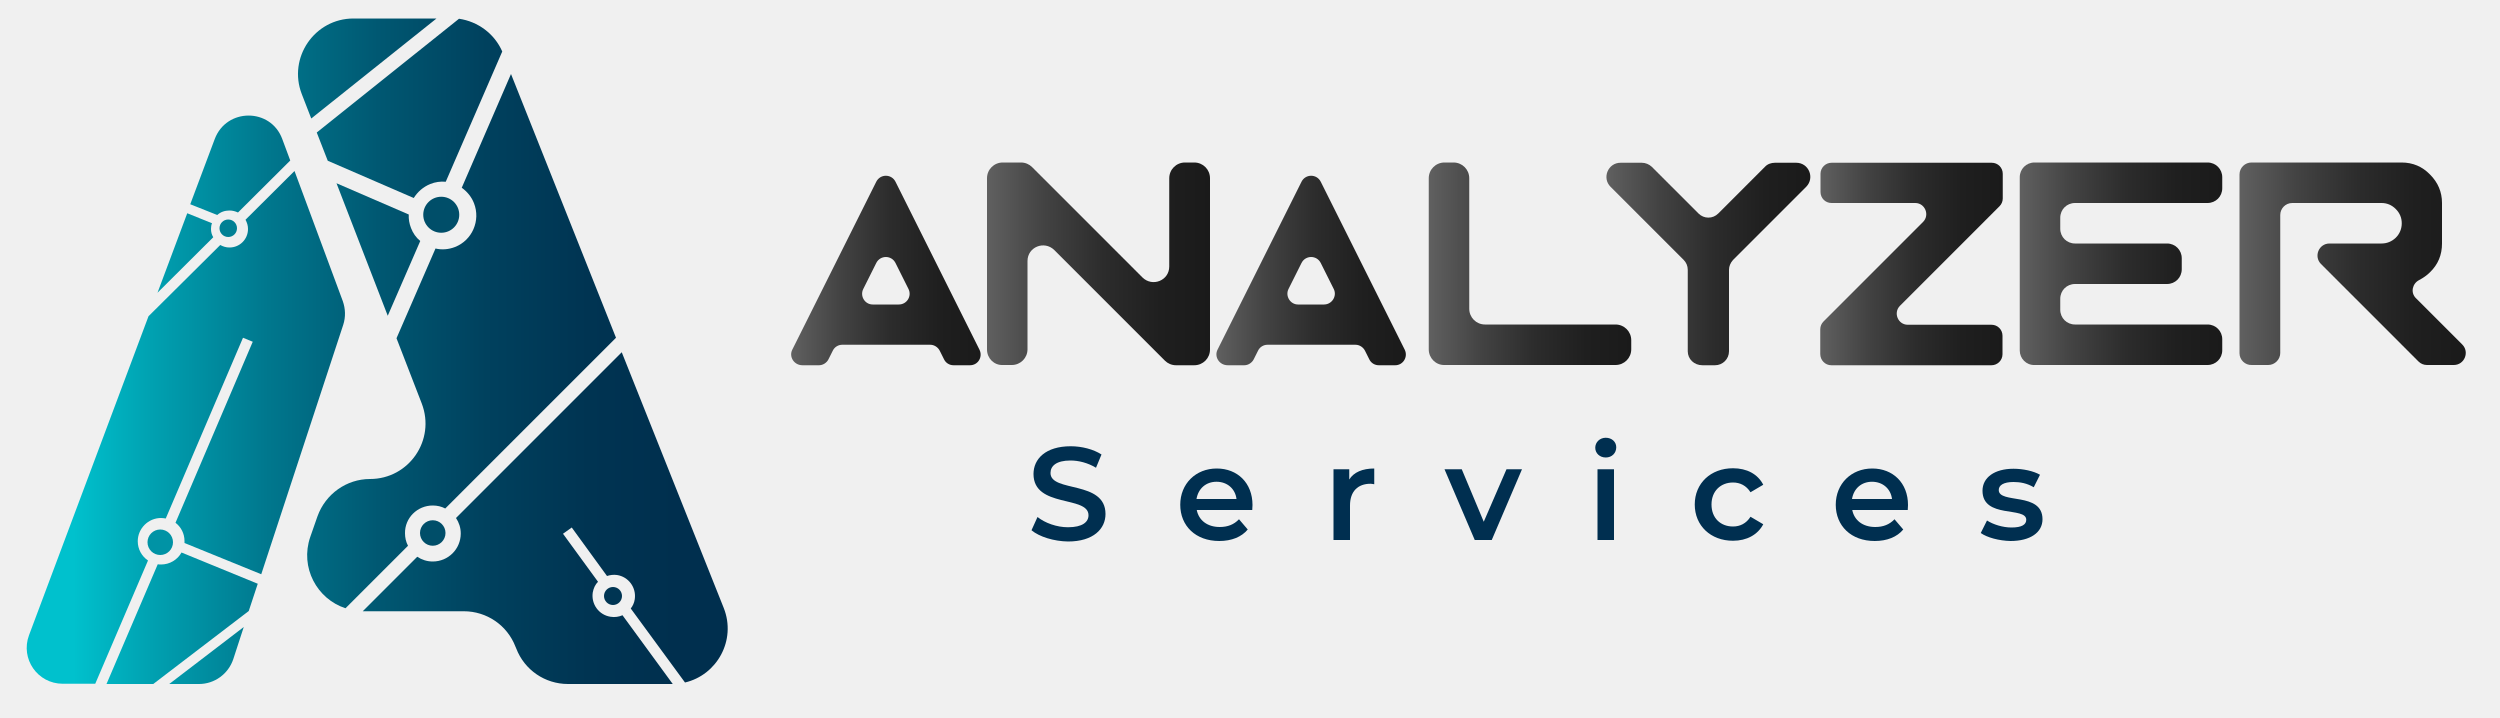
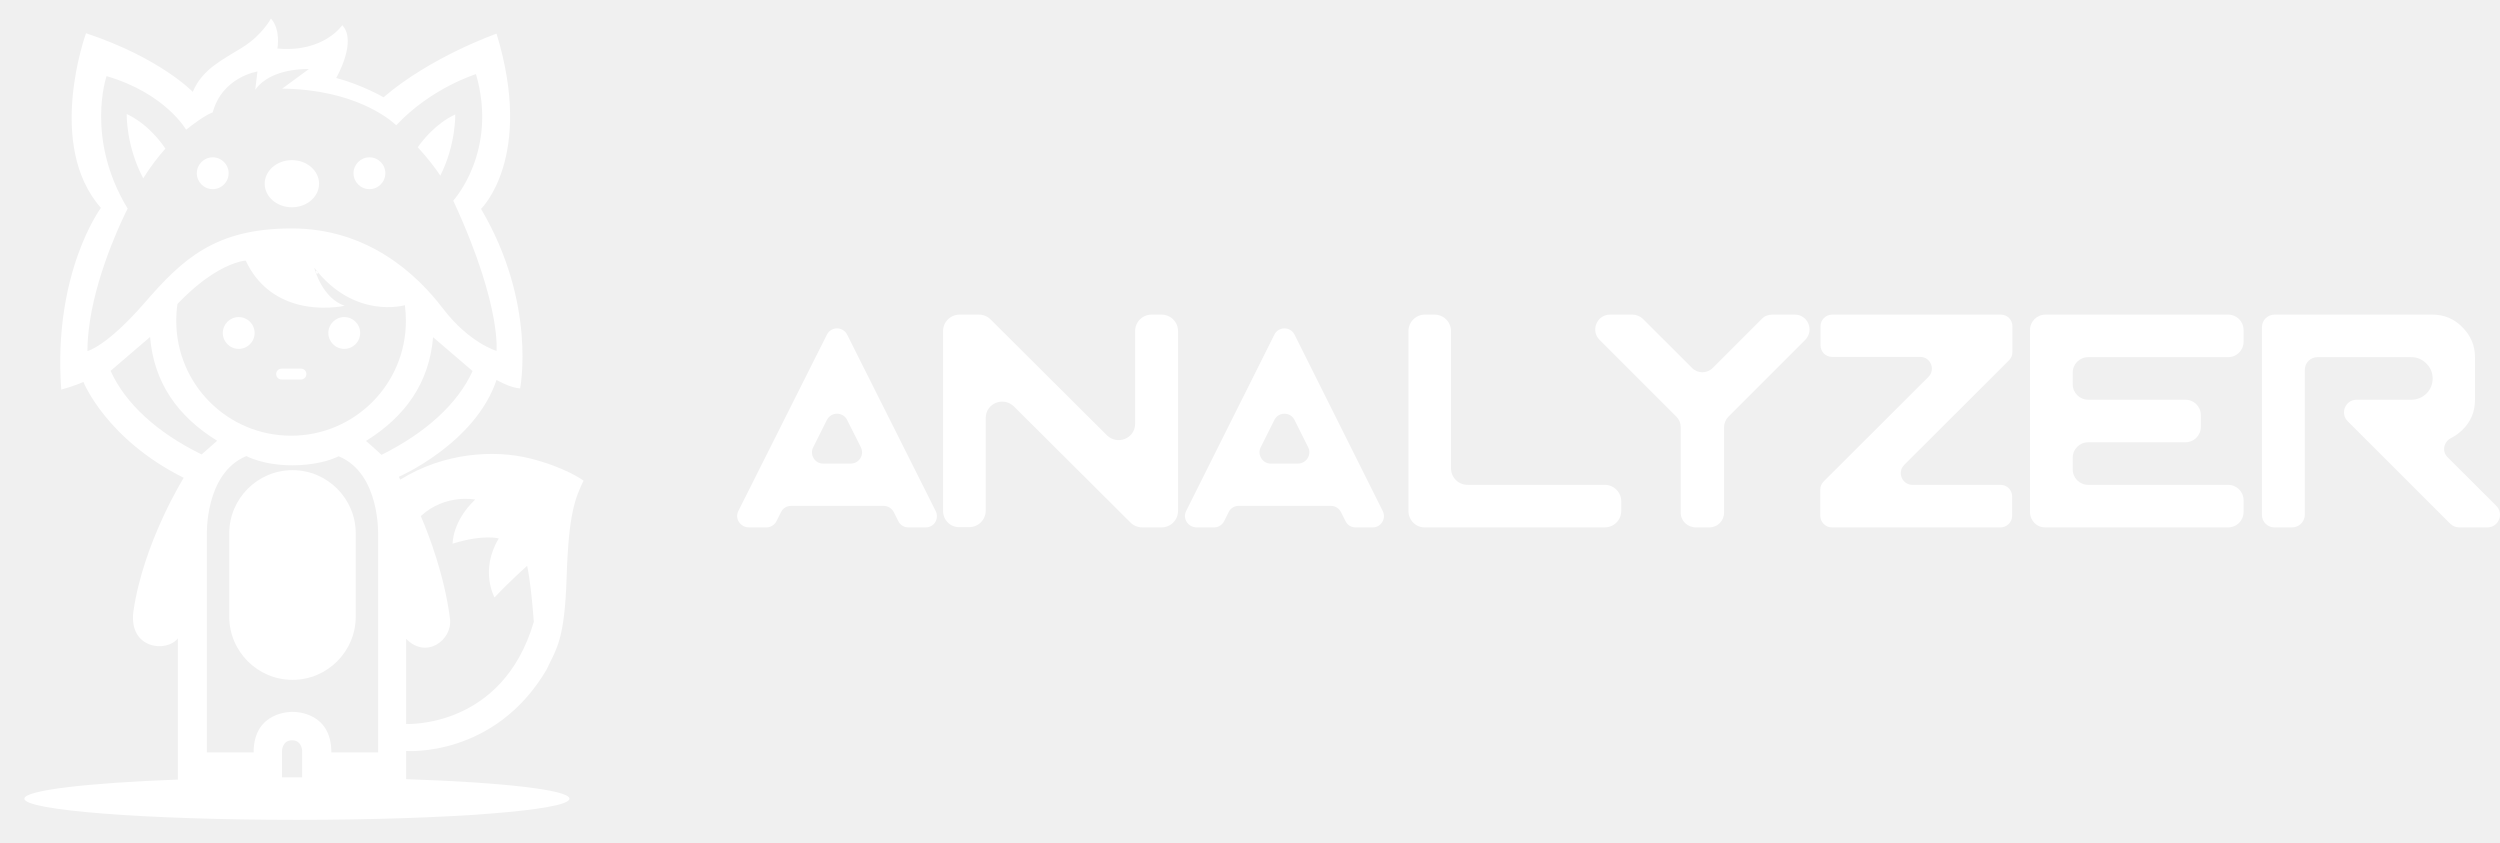
- <svg xmlns="http://www.w3.org/2000/svg" version="1.1" id="Capa_1" x="0px" y="0px" viewBox="0 0 1000 287" style="enable-background:new 0 0 1000 287;" xml:space="preserve">
-   <style type="text/css">
- 	.st0{fill:url(#SVGID_1_);}
- 	.st1{fill:url(#SVGID_00000041992108071401847000000004228668308579293067_);}
- 	.st2{fill:url(#SVGID_00000041992032760127628390000012324639141977691576_);}
- 	.st3{fill:url(#SVGID_00000087412674352554897930000010508910068216401544_);}
- 	.st4{fill:url(#SVGID_00000126291654135723770520000001640723427630645425_);}
- 	.st5{fill:url(#SVGID_00000112606523968385699690000011204976357181181097_);}
- 	.st6{fill:url(#SVGID_00000051369057492967168000000000509865878208402861_);}
- 	.st7{fill:url(#SVGID_00000181803850321554194480000001599733309933533886_);}
- 	.st8{fill:url(#SVGID_00000059989838033420376100000017551419606956787082_);}
- 	.st9{fill:url(#SVGID_00000062190046453953327350000012790529215406861218_);}
- 	.st10{fill:#0093A5;}
- 	.st11{fill:#004E69;}
- 	.st12{fill:#008094;}
- 	.st13{fill:#003553;}
- 	.st14{fill:url(#SVGID_00000168111427494326550690000001992519615369698984_);}
- 	.st15{fill:url(#SVGID_00000173852721691129092600000010226664876927839904_);}
- 	.st16{fill:url(#SVGID_00000136399798222498135940000013438262468908671379_);}
- 	.st17{fill:url(#SVGID_00000132796040435256341850000005802571716595344261_);}
- 	.st18{fill:url(#SVGID_00000133493447419347240840000008272187195449627580_);}
- 	.st19{fill:url(#SVGID_00000076571146366365401100000006818579701935256756_);}
- 	.st20{fill:url(#SVGID_00000183937229004687501900000004440986394750750095_);}
- 	.st21{fill:url(#SVGID_00000025426932256460615940000004835176743010932925_);}
- 	.st22{enable-background:new    ;}
- 	.st23{fill:#002F50;}
- </style>
-   <g>
-     <g>
-       <g>
-         <linearGradient id="SVGID_1_" gradientUnits="userSpaceOnUse" x1="29.024" y1="260.57" x2="270.9" y2="260.57" gradientTransform="matrix(1 0 0 -1 0 288)">
-           <stop offset="1.276741e-03" style="stop-color:#00C1CD" />
-           <stop offset="0.13" style="stop-color:#00A1B1" />
-           <stop offset="0.319" style="stop-color:#00788E" />
-           <stop offset="0.505" style="stop-color:#005872" />
-           <stop offset="0.684" style="stop-color:#00415E" />
-           <stop offset="0.852" style="stop-color:#003452" />
-           <stop offset="1" style="stop-color:#002F4E" />
-         </linearGradient>
-         <path class="st0" d="M124.5,47.4l50.1-40h-33.2c-15.6,0-26.3,15.7-20.7,30.2L124.5,47.4z" />
-         <linearGradient id="SVGID_00000080887867923508849070000016382886287898590595_" gradientUnits="userSpaceOnUse" x1="29.024" y1="244.56" x2="270.9" y2="244.56" gradientTransform="matrix(1 0 0 -1 0 288)">
-           <stop offset="1.276741e-03" style="stop-color:#00C1CD" />
-           <stop offset="0.13" style="stop-color:#00A1B1" />
-           <stop offset="0.319" style="stop-color:#00788E" />
-           <stop offset="0.505" style="stop-color:#005872" />
-           <stop offset="0.684" style="stop-color:#00415E" />
-           <stop offset="0.852" style="stop-color:#003452" />
-           <stop offset="1" style="stop-color:#002F4E" />
-         </linearGradient>
-         <path style="fill:url(#SVGID_00000080887867923508849070000016382886287898590595_);" d="M126.7,53l4.4,11.3l34.4,14.9     c1.5-2.4,3.7-4.4,6.6-5.6c2-0.8,4.1-1.1,6.2-0.9l22.6-52.1c-3.1-7.1-9.7-12-17.3-13.1L126.7,53z" />
-         <linearGradient id="SVGID_00000116954697126472143390000000337105727090169002_" gradientUnits="userSpaceOnUse" x1="29.024" y1="40.715" x2="270.9" y2="40.715" gradientTransform="matrix(1 0 0 -1 0 288)">
-           <stop offset="1.276741e-03" style="stop-color:#00C1CD" />
-           <stop offset="0.13" style="stop-color:#00A1B1" />
-           <stop offset="0.319" style="stop-color:#00788E" />
-           <stop offset="0.505" style="stop-color:#005872" />
-           <stop offset="0.684" style="stop-color:#00415E" />
-           <stop offset="0.852" style="stop-color:#003452" />
-           <stop offset="1" style="stop-color:#002F4E" />
-         </linearGradient>
-         <path style="fill:url(#SVGID_00000116954697126472143390000000337105727090169002_);" d="M64.4,225.8c-0.5,0-0.9,0-1.3-0.1     l-20.5,47.9h18.7l38.2-29.2l3.6-10.9L72.6,221C71,223.9,67.9,225.8,64.4,225.8z" />
-         <linearGradient id="SVGID_00000004512538671270987000000004354573187478180538_" gradientUnits="userSpaceOnUse" x1="29.024" y1="151.47" x2="270.9" y2="151.47" gradientTransform="matrix(1 0 0 -1 0 288)">
-           <stop offset="1.276741e-03" style="stop-color:#00C1CD" />
-           <stop offset="0.13" style="stop-color:#00A1B1" />
-           <stop offset="0.319" style="stop-color:#00788E" />
-           <stop offset="0.505" style="stop-color:#005872" />
-           <stop offset="0.684" style="stop-color:#00415E" />
-           <stop offset="0.852" style="stop-color:#003452" />
-           <stop offset="1" style="stop-color:#002F4E" />
-         </linearGradient>
-         <path style="fill:url(#SVGID_00000004512538671270987000000004354573187478180538_);" d="M173.1,202.2c1.8,0,3.5,0.4,5,1.2     l68.3-68.3L204.4,29.6l-19.7,45.5c2.1,1.5,3.9,3.6,4.9,6.2c2.7,6.9-0.7,14.8-7.6,17.5c-2.6,1-5.3,1.2-7.8,0.6l-15.6,35.9     l10.1,26.1c5.6,14.6-5.1,30.2-20.7,30.2l0,0c-9.4,0-17.8,6-21,14.9l-2.9,8.3c-4.2,12.2,2.7,24.8,14.1,28.5l25-25     c-0.8-1.5-1.2-3.2-1.2-5C161.9,207.2,166.9,202.2,173.1,202.2z" />
-         <linearGradient id="SVGID_00000013903616148570485270000017293793399189543352_" gradientUnits="userSpaceOnUse" x1="29.024" y1="188.19" x2="270.9" y2="188.19" gradientTransform="matrix(1 0 0 -1 0 288)">
-           <stop offset="1.276741e-03" style="stop-color:#00C1CD" />
-           <stop offset="0.13" style="stop-color:#00A1B1" />
-           <stop offset="0.319" style="stop-color:#00788E" />
-           <stop offset="0.505" style="stop-color:#005872" />
-           <stop offset="0.684" style="stop-color:#00415E" />
-           <stop offset="0.852" style="stop-color:#003452" />
-           <stop offset="1" style="stop-color:#002F4E" />
-         </linearGradient>
-         <path style="fill:url(#SVGID_00000013903616148570485270000017293793399189543352_);" d="M164.4,91.2c-0.7-1.8-1-3.6-0.9-5.4     l-28.9-12.5l20.5,53l13-29.9C166.4,95,165.2,93.3,164.4,91.2z" />
-         <linearGradient id="SVGID_00000146490531885007476250000014586004733460100273_" gradientUnits="userSpaceOnUse" x1="29.024" y1="25.795" x2="270.9" y2="25.795" gradientTransform="matrix(1 0 0 -1 0 288)">
-           <stop offset="1.276741e-03" style="stop-color:#00C1CD" />
-           <stop offset="0.13" style="stop-color:#00A1B1" />
-           <stop offset="0.319" style="stop-color:#00788E" />
-           <stop offset="0.505" style="stop-color:#005872" />
-           <stop offset="0.684" style="stop-color:#00415E" />
-           <stop offset="0.852" style="stop-color:#003452" />
-           <stop offset="1" style="stop-color:#002F4E" />
-         </linearGradient>
-         <path style="fill:url(#SVGID_00000146490531885007476250000014586004733460100273_);" d="M67.7,273.6h11.9c6.2,0,11.7-4,13.7-9.9     l4.2-12.9L67.7,273.6z" />
-         <linearGradient id="SVGID_00000053546248608837037110000008734118385064002229_" gradientUnits="userSpaceOnUse" x1="29.024" y1="80.77" x2="270.9" y2="80.77" gradientTransform="matrix(1 0 0 -1 0 288)">
-           <stop offset="1.276741e-03" style="stop-color:#00C1CD" />
-           <stop offset="0.13" style="stop-color:#00A1B1" />
-           <stop offset="0.319" style="stop-color:#00788E" />
-           <stop offset="0.505" style="stop-color:#005872" />
-           <stop offset="0.684" style="stop-color:#00415E" />
-           <stop offset="0.852" style="stop-color:#003452" />
-           <stop offset="1" style="stop-color:#002F4E" />
-         </linearGradient>
-         <path style="fill:url(#SVGID_00000053546248608837037110000008734118385064002229_);" d="M249,246.1c-1.4,0.6-3.1,0.9-4.8,0.6     c-4.6-0.7-7.8-5-7.1-9.7c0.3-1.7,1-3.2,2.1-4.3l-14-19.2l3.5-2.5l14.1,19.4c1.2-0.4,2.6-0.6,4-0.4c4.6,0.7,7.8,5,7.1,9.7     c-0.2,1.4-0.8,2.7-1.6,3.7L274,273c12.8-3,20.6-16.9,15.5-29.8l-40.8-102.3l-66.3,66.3c1.2,1.8,1.9,3.9,1.9,6.2     c0,6.2-5,11.2-11.2,11.2c-2.3,0-4.4-0.7-6.2-1.9l-21.8,21.8h40.4c9.2,0,17.4,5.6,20.7,14.2l0.3,0.7c3.3,8.6,11.5,14.2,20.7,14.2     h41.7c0.1,0,0.2,0,0.2,0L249,246.1z" />
-         <linearGradient id="SVGID_00000124876047373094330470000000590906000429084296_" gradientUnits="userSpaceOnUse" x1="29.024" y1="116.96" x2="270.9" y2="116.96" gradientTransform="matrix(1 0 0 -1 0 288)">
-           <stop offset="1.276741e-03" style="stop-color:#00C1CD" />
-           <stop offset="0.13" style="stop-color:#00A1B1" />
-           <stop offset="0.319" style="stop-color:#00788E" />
-           <stop offset="0.505" style="stop-color:#005872" />
-           <stop offset="0.684" style="stop-color:#00415E" />
-           <stop offset="0.852" style="stop-color:#003452" />
-           <stop offset="1" style="stop-color:#002F4E" />
-         </linearGradient>
-         <path style="fill:url(#SVGID_00000124876047373094330470000000590906000429084296_);" d="M59.2,224.2c-2.5-1.7-4.1-4.5-4.1-7.7     c0-5.1,4.2-9.3,9.3-9.3c0.7,0,1.3,0.1,1.9,0.2l30.9-72.3l3.9,1.6l-30.9,72.4c2.2,1.7,3.6,4.3,3.6,7.3c0,0.3,0,0.5,0,0.8     l30.7,12.5l32.8-99.8c1-3.1,0.9-6.4-0.2-9.5l-19.3-52L98.2,87.9c0.6,1.1,1,2.3,1,3.7c0,4.1-3.3,7.4-7.4,7.4c-1.4,0-2.6-0.4-3.7-1     l-28.7,28.5L11.6,254.1c-3.5,9.4,3.4,19.4,13.5,19.4h13L59.2,224.2z" />
-         <linearGradient id="SVGID_00000171716366698768390730000005951677796878431641_" gradientUnits="userSpaceOnUse" x1="29.024" y1="186.83" x2="270.9" y2="186.83" gradientTransform="matrix(1 0 0 -1 0 288)">
-           <stop offset="1.276741e-03" style="stop-color:#00C1CD" />
-           <stop offset="0.13" style="stop-color:#00A1B1" />
-           <stop offset="0.319" style="stop-color:#00788E" />
-           <stop offset="0.505" style="stop-color:#005872" />
-           <stop offset="0.684" style="stop-color:#00415E" />
-           <stop offset="0.852" style="stop-color:#003452" />
-           <stop offset="1" style="stop-color:#002F4E" />
-         </linearGradient>
-         <path style="fill:url(#SVGID_00000171716366698768390730000005951677796878431641_);" d="M84.4,91.6c0-0.8,0.1-1.6,0.4-2.3     l-9.9-4l-11.9,31.8l22.3-22.2C84.7,93.9,84.4,92.8,84.4,91.6z" />
-         <linearGradient id="SVGID_00000088128751471081476910000004498891998013568667_" gradientUnits="userSpaceOnUse" x1="29.024" y1="221.876" x2="270.9" y2="221.876" gradientTransform="matrix(1 0 0 -1 0 288)">
-           <stop offset="1.276741e-03" style="stop-color:#00C1CD" />
-           <stop offset="0.13" style="stop-color:#00A1B1" />
-           <stop offset="0.319" style="stop-color:#00788E" />
-           <stop offset="0.505" style="stop-color:#005872" />
-           <stop offset="0.684" style="stop-color:#00415E" />
-           <stop offset="0.852" style="stop-color:#003452" />
-           <stop offset="1" style="stop-color:#002F4E" />
-         </linearGradient>
-         <path style="fill:url(#SVGID_00000088128751471081476910000004498891998013568667_);" d="M86.9,86c1.3-1.2,3-1.8,4.9-1.8     c1.2,0,2.3,0.3,3.4,0.8l20.9-20.8l-3.2-8.6c-4.6-12.5-22.3-12.5-27,0l-9.8,26.1L86.9,86z" />
+ <svg xmlns="http://www.w3.org/2000/svg" width="3266" height="1100" overflow="hidden">
+   <defs>
+     <clipPath id="clip0">
+       <rect x="606" y="557" width="3266" height="1100" />
+     </clipPath>
+     <clipPath id="clip1">
+       <rect x="606" y="556" width="800" height="1101" />
+     </clipPath>
+     <clipPath id="clip2">
+       <rect x="606" y="556" width="800" height="1101" />
+     </clipPath>
+     <clipPath id="clip3">
+       <rect x="606" y="556" width="800" height="1101" />
+     </clipPath>
+   </defs>
+   <g clip-path="url(#clip0)" transform="translate(-606 -557)">
+     <path d="M1838 1224.4 1838 989.596C1838 977.598 1847.64 968 1859.68 968L1884.81 968C1890.66 968 1896.16 970.399 1899.95 974.17L2052.07 1125.68C2065.84 1139.05 2088.9 1129.8 2088.9 1110.6L2088.9 989.596C2088.9 977.598 2098.54 968 2110.58 968L2123.32 968C2135.36 968 2145 977.598 2145 989.596L2145 1224.4C2145 1236.4 2135.36 1246 2123.32 1246L2098.19 1246C2092.34 1246 2086.84 1243.6 2083.05 1239.83L1930.58 1087.98C1916.82 1074.61 1893.76 1083.86 1893.76 1103.06L1893.76 1224.06C1893.76 1236.06 1884.12 1245.66 1872.07 1245.66L1859.34 1245.66C1847.64 1246 1838 1236.4 1838 1224.4Z" fill="#FFFFFF" fill-rule="evenodd" />
+     <path d="M2446 1224.71 2446 989.622C2446 977.61 2455.61 968 2467.62 968L2479.98 968C2491.99 968 2501.6 977.61 2501.6 989.622L2501.6 1168.77C2501.6 1180.78 2511.21 1190.39 2523.22 1190.39L2702.38 1190.39C2714.39 1190.39 2724 1200 2724 1212.02L2724 1224.37C2724 1236.38 2714.39 1245.99 2702.38 1245.99L2467.62 1245.99C2455.61 1246.34 2446 1236.38 2446 1224.71Z" fill="#FFFFFF" fill-rule="evenodd" />
+     <path d="M2801.68 1226.78 2801.68 1114.89C2801.68 1109.75 2799.62 1104.94 2796.19 1101.51L2695.6 1000.95C2683.59 988.936 2692.17 968 2709.33 968L2738.51 968C2743.66 968 2748.47 970.059 2752.24 973.491L2816.44 1037.67C2823.99 1045.22 2836.01 1045.22 2843.56 1037.67L2907.76 973.491C2911.19 969.716 2916.34 968 2921.49 968L2950.67 968C2967.83 968 2976.41 988.593 2964.4 1000.95L2863.81 1101.51C2860.38 1105.28 2858.32 1110.09 2858.32 1114.89L2858.32 1226.78C2858.32 1237.42 2849.74 1246 2839.1 1246L2821.93 1246C2810.26 1246 2801.68 1237.42 2801.68 1226.78Z" fill="#FFFFFF" fill-rule="evenodd" />
+     <path d="M2984 1230.56 2984 1196.58C2984 1192.46 2985.72 1188.68 2988.47 1185.94L3125.32 1049.34C3134.94 1039.73 3128.07 1023.26 3114.66 1023.26L2999.47 1023.26C2990.88 1023.26 2984.34 1016.39 2984.34 1008.16L2984.34 983.101C2984.34 974.864 2991.22 968 2999.47 968L3219.87 968C3228.47 968 3235 974.864 3235 983.101L3235 1017.08C3235 1021.2 3233.28 1024.97 3230.53 1027.72L3093.68 1164.32C3084.06 1173.93 3090.93 1190.4 3104.34 1190.4L3219.53 1190.4C3228.12 1190.4 3234.66 1197.26 3234.66 1205.5L3234.66 1230.9C3234.66 1239.14 3227.78 1246 3219.53 1246L2999.13 1246C2990.88 1246 2984 1239.14 2984 1230.56Z" fill="#FFFFFF" fill-rule="evenodd" />
+     <path d="M3258 1226.09 3258 988.249C3258 976.923 3266.96 968 3278.32 968L3516.68 968C3528.04 968 3537 976.923 3537 988.249L3537 1003.35C3537 1014.68 3528.04 1023.6 3516.68 1023.6L3334.12 1023.6C3322.76 1023.6 3313.8 1032.52 3313.8 1043.85L3313.8 1058.95C3313.8 1070.27 3322.76 1079.2 3334.12 1079.2L3460.88 1079.2C3472.24 1079.2 3481.2 1088.12 3481.2 1099.45L3481.2 1114.55C3481.2 1125.87 3472.24 1134.79 3460.88 1134.79L3334.12 1134.79C3322.76 1134.79 3313.8 1143.72 3313.8 1155.04L3313.8 1170.14C3313.8 1181.47 3322.76 1190.39 3334.12 1190.39L3516.68 1190.39C3528.04 1190.39 3537 1199.32 3537 1210.64L3537 1225.74C3537 1237.07 3528.04 1245.99 3516.68 1245.99L3278.32 1245.99C3266.96 1246.33 3258 1237.07 3258 1226.09Z" fill="#FFFFFF" fill-rule="evenodd" />
+     <path d="M3561 1229.86 3561 984.473C3561 975.207 3568.56 968 3577.49 968L3783.66 968C3799.12 968 3812.18 973.491 3822.83 984.473 3833.83 995.456 3839.33 1008.5 3839.33 1023.6L3839.33 1079.2C3839.33 1094.98 3833.83 1108.02 3822.83 1118.66 3818.37 1123.12 3813.21 1126.56 3808.06 1129.3 3798.44 1134.11 3795.69 1146.81 3803.59 1154.36L3867.16 1217.85C3877.47 1228.14 3870.25 1245.99 3855.48 1245.99L3818.71 1245.99C3814.24 1245.99 3810.12 1244.27 3807.03 1241.18L3673.02 1107.34C3662.71 1097.04 3669.93 1079.2 3684.7 1079.2L3756.17 1079.2C3763.73 1079.2 3770.26 1076.45 3775.76 1071.3 3781.26 1065.81 3784.01 1058.95 3784.01 1051.4 3784.01 1043.85 3781.26 1037.33 3775.76 1031.83 3770.26 1026.34 3763.73 1023.6 3756.17 1023.6L3633.5 1023.6C3624.23 1023.6 3617.01 1031.15 3617.01 1040.07L3617.01 1229.52C3617.01 1238.44 3609.45 1245.99 3600.52 1245.99L3577.84 1245.99C3568.56 1246.33 3561 1238.78 3561 1229.86Z" fill="#FFFFFF" fill-rule="evenodd" />
+     <path d="M2155.51 1224.73 2270.79 994.232C2276.28 983.256 2291.71 983.256 2297.2 994.232L2412.48 1224.73C2417.29 1234.68 2410.08 1246 2399.44 1246L2376.8 1246C2371.31 1246 2366.17 1242.91 2363.76 1237.77L2357.93 1226.11C2355.53 1221.3 2350.38 1217.87 2344.89 1217.87L2224.13 1217.87C2218.64 1217.87 2213.49 1220.96 2211.09 1226.11L2205.26 1237.77C2202.85 1242.57 2197.71 1246 2192.22 1246L2169.57 1246C2157.91 1246 2150.7 1234.34 2155.51 1224.73ZM2315.04 1141.38 2297.2 1105.71C2291.71 1094.73 2276.28 1094.73 2270.79 1105.71L2252.95 1141.38C2248.14 1150.99 2255.35 1162.65 2265.98 1162.65L2301.66 1162.65C2312.64 1162.65 2319.85 1150.99 2315.04 1141.38Z" fill="#FFFFFF" fill-rule="evenodd" />
+     <path d="M1570.51 1224.73 1686.22 994.232C1691.73 983.256 1707.22 983.256 1712.73 994.232L1828.44 1224.73C1833.26 1234.68 1826.37 1246 1815.35 1246L1792.62 1246C1787.11 1246 1781.95 1242.91 1779.54 1237.77L1773.68 1226.11C1771.27 1221.3 1766.11 1217.87 1760.6 1217.87L1639.38 1217.87C1633.88 1217.87 1628.71 1220.96 1626.3 1226.11L1620.45 1237.77C1618.03 1242.57 1612.87 1246 1607.36 1246L1584.63 1246C1572.92 1246 1565.69 1234.34 1570.51 1224.73ZM1730.64 1141.38 1712.73 1105.71C1707.22 1094.73 1691.73 1094.73 1686.22 1105.71L1668.31 1141.38C1663.49 1150.99 1670.38 1162.65 1681.4 1162.65L1717.21 1162.65C1728.57 1162.65 1735.46 1150.99 1730.64 1141.38Z" fill="#FFFFFF" fill-rule="evenodd" />
+     <g clip-path="url(#clip1)">
+       <g clip-path="url(#clip2)">
+         <g clip-path="url(#clip3)">
+           <path d="M1136.53 1574.89 1136.53 1538.05C1136.53 1538.05 1251.79 1547.26 1319.95 1432 1332.84 1404.11 1343.63 1394.37 1346.26 1310.68 1348.89 1227 1357.58 1207.53 1368.37 1184.89 1368.37 1184.89 1344.95 1167.53 1298.63 1155.95 1252.32 1144.37 1186.53 1147.79 1128.89 1183.58L1127.05 1179.89C1127.05 1179.89 1226.79 1136.47 1254.68 1053.32 1254.68 1053.32 1272.58 1063.84 1285.47 1064.37 1285.47 1064.37 1307.58 953.842 1234.42 829.895 1234.42 829.895 1304.16 762.789 1254.68 600.947 1254.68 600.947 1168.89 630.947 1107.05 684.105 1107.05 684.105 1079.68 668.052 1045.21 658.842 1045.21 658.842 1073.11 610.947 1053.11 589.895 1053.11 589.895 1029.16 625.947 968.368 620.421 968.368 620.421 973.105 595.684 959.947 581.21 959.947 581.21 948.895 602.526 922.842 618.842 896.79 635.158 870.474 647 857.842 677 857.842 677 815.211 632.526 718.368 600.421 718.368 600.421 665.211 746.21 737.842 828.579 737.842 828.579 674.947 913.052 686 1065.95 686 1065.95 702.842 1061.47 714.947 1055.95 714.947 1055.95 744.684 1130.68 846 1181.21 846 1181.21 793.105 1265.95 780.211 1356.21 774.158 1404.89 823.632 1409.89 838.368 1390.95L838.368 1575.42C719.684 1579.89 637.842 1589.37 637.842 1600.42 637.842 1615.68 797.316 1628.05 993.895 1628.05 1190.47 1628.05 1349.95 1615.68 1349.95 1600.42 1349.95 1588.84 1262.05 1579.11 1136.53 1574.89ZM1136.53 1391.47C1162.84 1418.84 1197.32 1393.05 1193.89 1365.42 1186.79 1309.37 1166.53 1256.21 1155.74 1231.21 1187.58 1201.74 1226.79 1209.63 1226.79 1209.63 1196.79 1238.05 1197.32 1267 1197.32 1267L1197.05 1267 1197.32 1267.79 1197.32 1267.26C1237.58 1254.63 1257.58 1260.42 1257.58 1260.42 1232.32 1302.26 1252.05 1337.53 1252.05 1337.53 1273.89 1314.37 1294.68 1296.21 1294.68 1296.21 1295.47 1300.68 1296.53 1305.68 1297.32 1310.95 1300.21 1330.68 1302.32 1354.63 1303.37 1369.37 1262.32 1509.37 1136.53 1502.79 1136.53 1502.79L1136.53 1391.47ZM723.368 977C734.158 905.684 769.947 834.895 772.579 829.895L772.842 829.631C717.053 737.789 745.211 656.474 745.211 656.474 822.053 678.842 849.158 726.474 849.158 726.474 874.158 706.474 883.895 703.842 883.895 703.842 896.526 657.263 942.316 650.421 942.316 650.421L939.421 674.368C959.947 644.895 1009.42 647.263 1009.42 647.263 1005.74 649.895 974.684 672.789 974.684 672.789 1068.63 673.842 1114.68 712.526 1122.58 719.631 1122.84 719.895 1123.37 720.421 1123.63 720.684 1169.42 671.737 1227.84 653.842 1227.84 653.842 1257.05 755.158 1198.11 819.105 1198.11 819.105 1232.05 892.263 1245.74 943.316 1251.26 974.895 1256 1002.53 1254.68 1015.42 1254.68 1015.42 1254.68 1015.42 1219.16 1005.16 1184.95 960.421 1150.74 915.421 1086.79 855.421 987.053 855.421 887.579 855.421 844.947 894.895 795.211 952.263 745.474 1009.63 720.211 1015.68 720.211 1015.68 720.211 1003.05 721.526 989.895 723.368 977ZM1016.53 906.737C1069.16 975.158 1134.95 955.684 1134.95 955.684 1135.74 962.526 1136.26 969.105 1136.26 976.21 1136.26 1059.11 1069.16 1126.21 986.263 1126.21 903.368 1126.21 836.263 1059.11 836.263 976.21 836.263 968.579 836.789 961.21 837.842 954.105 871.526 918.842 898.105 905.684 913.105 900.684 922.053 897.526 927.053 897.526 927.053 897.526 942.316 930.158 966.79 945.947 990.211 953.316 1024.16 963.842 1056.26 956.474 1056.26 956.474 1027.05 946.474 1017.05 909.105 1016.53 906.737ZM750.474 1041.47C767.579 1026.74 784.684 1012.26 802.053 997.263 807.053 1057 838.105 1100.95 889.684 1132.79 882.053 1139.63 875.737 1145.16 869.421 1150.68 811.263 1122.26 769.684 1084.11 750.474 1041.47ZM1000.47 1572.53C998.368 1572.53 996 1572.53 993.895 1572.53 987.316 1572.53 981 1572.53 974.421 1572.53L974.421 1537.79C974.421 1537.79 974.684 1524.11 987.579 1524.11 1000.21 1524.11 1000.74 1537.53 1000.74 1537.53L1000.74 1572.53ZM1099.95 1256.21 1099.95 1539.89 1038.89 1539.89C1038.89 1488.32 994.158 1487 988.632 1487L988.105 1487C987.842 1487 937.316 1485.42 937.316 1539.89L876.263 1539.89 876.263 1256.21C876.263 1256.21 873.105 1175.42 927.842 1152.79 927.842 1152.79 949.421 1164.89 988.105 1164.89 1000.47 1164.89 1011.26 1163.58 1019.95 1162 1038.37 1158.58 1048.37 1153.05 1048.37 1153.05 1103.11 1175.42 1099.95 1256.21 1099.95 1256.21ZM1084.16 1133.05C1135.74 1100.95 1166.79 1057 1171.79 997.526 1189.16 1012.26 1206.26 1027 1223.37 1041.74 1204.16 1084.11 1162.58 1122.26 1104.42 1151.21 1098.11 1145.42 1091.79 1139.63 1084.16 1133.05Z" fill="#FFFFFF" />
+           <path d="M988.105 1171.21C942.579 1171.21 905.474 1208.32 905.474 1253.84L905.474 1362.53C905.474 1408.05 942.579 1445.16 988.105 1445.16 1033.63 1445.16 1070.74 1408.05 1070.74 1362.53L1070.74 1253.84C1070.74 1208.32 1033.63 1171.21 988.105 1171.21Z" fill="#FFFFFF" />
+           <path d="M1018.11 911.474 1019.95 915.158C1020.47 914.631 1021 914.105 1021.79 913.316 1021 912.526 1020.21 911.474 1019.42 910.684 1018.89 910.947 1018.37 911.21 1018.11 911.474Z" fill="#FFFFFF" />
+           <path d="M938.632 992C938.632 1003.48 929.324 1012.79 917.842 1012.79 906.36 1012.79 897.053 1003.48 897.053 992 897.053 980.518 906.36 971.21 917.842 971.21 929.324 971.21 938.632 980.518 938.632 992Z" fill="#FFFFFF" />
+           <path d="M1076.53 992C1076.53 1003.48 1067.22 1012.79 1055.74 1012.79 1044.26 1012.79 1034.95 1003.48 1034.95 992 1034.95 980.518 1044.26 971.21 1055.74 971.21 1067.22 971.21 1076.53 980.518 1076.53 992Z" fill="#FFFFFF" />
+           <path d="M999.158 1038.58 973.895 1038.58C969.947 1038.58 966.79 1041.74 966.79 1045.68 966.79 1049.63 969.947 1052.79 973.895 1052.79L999.158 1052.79C1003.11 1052.79 1006.26 1049.63 1006.26 1045.68 1006.26 1041.74 1003.11 1038.58 999.158 1038.58Z" fill="#FFFFFF" />
+           <path d="M904.684 783.316C904.684 794.797 895.376 804.105 883.895 804.105 872.413 804.105 863.105 794.797 863.105 783.316 863.105 771.834 872.413 762.526 883.895 762.526 895.376 762.526 904.684 771.834 904.684 783.316Z" fill="#FFFFFF" />
+           <path d="M1109.42 783.316C1109.42 794.797 1100.11 804.105 1088.63 804.105 1077.15 804.105 1067.84 794.797 1067.84 783.316 1067.84 771.834 1077.15 762.526 1088.63 762.526 1100.11 762.526 1109.42 771.834 1109.42 783.316Z" fill="#FFFFFF" />
+           <path d="M1022.84 797C1022.84 814.004 1006.94 827.789 987.316 827.789 967.695 827.789 951.789 814.004 951.789 797 951.789 779.995 967.695 766.21 987.316 766.21 1006.94 766.21 1022.84 779.995 1022.84 797Z" fill="#FFFFFF" />
+           <path d="M1200.74 706.474C1174.95 718.579 1157.84 740.684 1151.79 749.368 1164.95 763.842 1174.42 776.21 1181.26 786.474 1201.79 745.684 1200.74 706.474 1200.74 706.474Z" fill="#FFFFFF" />
+           <path d="M822.053 751.21C817.842 744.631 799.947 719.368 771.526 705.947 771.526 705.947 770.474 747.526 793.105 789.895 803.105 773.842 813.105 761.21 822.053 751.21Z" fill="#FFFFFF" />
+         </g>
      </g>
    </g>
  </g>
-   <g>
-     <circle class="st10" cx="64.1" cy="216.9" r="5.1" />
-     <circle class="st11" cx="173.1" cy="213.2" r="5.1" />
-     <circle class="st11" cx="176.5" cy="85.9" r="7.2" />
-     <circle class="st12" cx="91.3" cy="91.3" r="3.5" />
-     <circle class="st13" cx="245.2" cy="238.4" r="3.6" />
-   </g>
-   <g>
-     <linearGradient id="SVGID_00000138542145984967794920000000188506070986613391_" gradientUnits="userSpaceOnUse" x1="394.76" y1="182.455" x2="483.92" y2="182.455" gradientTransform="matrix(1 0 0 -1 0 288)">
-       <stop offset="1.276741e-03" style="stop-color:#606060" />
-       <stop offset="0.256" style="stop-color:#434343" />
-       <stop offset="0.524" style="stop-color:#2C2C2C" />
-       <stop offset="0.778" style="stop-color:#1F1F1F" />
-       <stop offset="1" style="stop-color:#1A1A1A" />
-     </linearGradient>
-     <path style="fill:url(#SVGID_00000138542145984967794920000000188506070986613391_);" d="M394.8,139.8V71.3c0-3.5,2.8-6.3,6.3-6.3   h7.3c1.7,0,3.3,0.7,4.4,1.8l44.2,44.2c4,3.9,10.7,1.2,10.7-4.4V71.3c0-3.5,2.8-6.3,6.3-6.3h3.7c3.5,0,6.3,2.8,6.3,6.3v68.5   c0,3.5-2.8,6.3-6.3,6.3h-7.3c-1.7,0-3.3-0.7-4.4-1.8L421.7,100c-4-3.9-10.7-1.2-10.7,4.4v35.3c0,3.5-2.8,6.3-6.3,6.3H401   C397.6,146.1,394.8,143.3,394.8,139.8z" />
-     <linearGradient id="SVGID_00000070813706134188415140000015482677554260396982_" gradientUnits="userSpaceOnUse" x1="571.52" y1="182.455" x2="652.57" y2="182.455" gradientTransform="matrix(1 0 0 -1 0 288)">
-       <stop offset="1.276741e-03" style="stop-color:#606060" />
-       <stop offset="0.256" style="stop-color:#434343" />
-       <stop offset="0.524" style="stop-color:#2C2C2C" />
-       <stop offset="0.778" style="stop-color:#1F1F1F" />
-       <stop offset="1" style="stop-color:#1A1A1A" />
-     </linearGradient>
-     <path style="fill:url(#SVGID_00000070813706134188415140000015482677554260396982_);" d="M571.5,139.8V71.3c0-3.5,2.8-6.3,6.3-6.3   h3.6c3.5,0,6.3,2.8,6.3,6.3v52.2c0,3.5,2.8,6.3,6.3,6.3h52.2c3.5,0,6.3,2.8,6.3,6.3v3.6c0,3.5-2.8,6.3-6.3,6.3h-68.4   C574.3,146.1,571.5,143.2,571.5,139.8z" />
-     <linearGradient id="SVGID_00000088813395797650070550000001008918194499718037_" gradientUnits="userSpaceOnUse" x1="642.462" y1="182.455" x2="723.913" y2="182.455" gradientTransform="matrix(1 0 0 -1 0 288)">
-       <stop offset="1.276741e-03" style="stop-color:#606060" />
-       <stop offset="0.256" style="stop-color:#434343" />
-       <stop offset="0.524" style="stop-color:#2C2C2C" />
-       <stop offset="0.778" style="stop-color:#1F1F1F" />
-       <stop offset="1" style="stop-color:#1A1A1A" />
-     </linearGradient>
-     <path style="fill:url(#SVGID_00000088813395797650070550000001008918194499718037_);" d="M675.1,140.5v-32.6c0-1.5-0.6-2.9-1.6-3.9   l-29.3-29.3c-3.5-3.5-1-9.6,4-9.6h8.5c1.5,0,2.9,0.6,4,1.6l18.7,18.7c2.2,2.2,5.7,2.2,7.9,0l18.7-18.7c1-1.1,2.5-1.6,4-1.6h8.5   c5,0,7.5,6,4,9.6l-29.3,29.3c-1,1.1-1.6,2.5-1.6,3.9v32.6c0,3.1-2.5,5.6-5.6,5.6h-5C677.6,146.1,675.1,143.6,675.1,140.5z" />
-     <linearGradient id="SVGID_00000092443498223880479200000008528652820615860136_" gradientUnits="userSpaceOnUse" x1="728.09" y1="182.455" x2="801.04" y2="182.455" gradientTransform="matrix(1 0 0 -1 0 288)">
-       <stop offset="1.276741e-03" style="stop-color:#606060" />
-       <stop offset="0.256" style="stop-color:#434343" />
-       <stop offset="0.524" style="stop-color:#2C2C2C" />
-       <stop offset="0.778" style="stop-color:#1F1F1F" />
-       <stop offset="1" style="stop-color:#1A1A1A" />
-     </linearGradient>
-     <path style="fill:url(#SVGID_00000092443498223880479200000008528652820615860136_);" d="M728.1,141.6v-9.9c0-1.2,0.5-2.3,1.3-3.1   l39.8-39.8c2.8-2.8,0.8-7.6-3.1-7.6h-33.5c-2.5,0-4.4-2-4.4-4.4v-7.3c0-2.4,2-4.4,4.4-4.4h64.1c2.5,0,4.4,2,4.4,4.4v9.9   c0,1.2-0.5,2.3-1.3,3.1L760,122.3c-2.8,2.8-0.8,7.6,3.1,7.6h33.5c2.5,0,4.4,2,4.4,4.4v7.4c0,2.4-2,4.4-4.4,4.4h-64.1   C730.1,146.1,728.1,144.1,728.1,141.6z" />
-     <linearGradient id="SVGID_00000054245538543173000410000003042137633614891672_" gradientUnits="userSpaceOnUse" x1="807.89" y1="182.455" x2="888.94" y2="182.455" gradientTransform="matrix(1 0 0 -1 0 288)">
-       <stop offset="1.276741e-03" style="stop-color:#606060" />
-       <stop offset="0.256" style="stop-color:#434343" />
-       <stop offset="0.524" style="stop-color:#2C2C2C" />
-       <stop offset="0.778" style="stop-color:#1F1F1F" />
-       <stop offset="1" style="stop-color:#1A1A1A" />
-     </linearGradient>
-     <path style="fill:url(#SVGID_00000054245538543173000410000003042137633614891672_);" d="M807.9,140.2V70.9c0-3.3,2.6-5.9,5.9-5.9   H883c3.3,0,5.9,2.6,5.9,5.9v4.4c0,3.3-2.6,5.9-5.9,5.9h-53c-3.3,0-5.9,2.6-5.9,5.9v4.4c0,3.3,2.6,5.9,5.9,5.9h36.8   c3.3,0,5.9,2.6,5.9,5.9v4.4c0,3.3-2.6,5.9-5.9,5.9H830c-3.3,0-5.9,2.6-5.9,5.9v4.4c0,3.3,2.6,5.9,5.9,5.9h53c3.3,0,5.9,2.6,5.9,5.9   v4.4c0,3.3-2.6,5.9-5.9,5.9h-69.2C810.5,146.1,807.9,143.4,807.9,140.2z" />
-     <linearGradient id="SVGID_00000114052987833909558760000015831171605431320982_" gradientUnits="userSpaceOnUse" x1="895.8" y1="182.46" x2="986.283" y2="182.46" gradientTransform="matrix(1 0 0 -1 0 288)">
-       <stop offset="1.276741e-03" style="stop-color:#606060" />
-       <stop offset="0.256" style="stop-color:#434343" />
-       <stop offset="0.524" style="stop-color:#2C2C2C" />
-       <stop offset="0.778" style="stop-color:#1F1F1F" />
-       <stop offset="1" style="stop-color:#1A1A1A" />
-     </linearGradient>
-     <path style="fill:url(#SVGID_00000114052987833909558760000015831171605431320982_);" d="M895.8,141.3V69.8c0-2.7,2.2-4.8,4.8-4.8   h60c4.5,0,8.3,1.6,11.4,4.8c3.2,3.2,4.8,7,4.8,11.4v16.2c0,4.6-1.6,8.4-4.8,11.5c-1.3,1.3-2.8,2.3-4.3,3.1   c-2.8,1.4-3.6,5.1-1.3,7.3l18.5,18.5c3,3,0.9,8.2-3.4,8.2h-10.7c-1.3,0-2.5-0.5-3.4-1.4l-39-39c-3-3-0.9-8.2,3.4-8.2h20.8   c2.2,0,4.1-0.8,5.7-2.3c1.6-1.6,2.4-3.6,2.4-5.8c0-2.2-0.8-4.1-2.4-5.7c-1.6-1.6-3.5-2.4-5.7-2.4h-35.7c-2.7,0-4.8,2.2-4.8,4.8   v55.2c0,2.6-2.2,4.8-4.8,4.8h-6.6C898,146.1,895.8,143.9,895.8,141.3z" />
-     <linearGradient id="SVGID_00000155135155521010663180000004047525682713334178_" gradientUnits="userSpaceOnUse" x1="486.564" y1="179.8" x2="562.32" y2="179.8" gradientTransform="matrix(1 0 0 -1 0 288)">
-       <stop offset="1.276741e-03" style="stop-color:#606060" />
-       <stop offset="0.256" style="stop-color:#434343" />
-       <stop offset="0.524" style="stop-color:#2C2C2C" />
-       <stop offset="0.778" style="stop-color:#1F1F1F" />
-       <stop offset="1" style="stop-color:#1A1A1A" />
-     </linearGradient>
-     <path style="fill:url(#SVGID_00000155135155521010663180000004047525682713334178_);" d="M487,139.9l33.6-67.2   c1.6-3.2,6.1-3.2,7.7,0l33.6,67.2c1.4,2.9-0.7,6.2-3.8,6.2h-6.6c-1.6,0-3.1-0.9-3.8-2.4l-1.7-3.4c-0.7-1.4-2.2-2.4-3.8-2.4h-35.2   c-1.6,0-3.1,0.9-3.8,2.4l-1.7,3.4c-0.7,1.4-2.2,2.4-3.8,2.4h-6.6C487.7,146.1,485.6,142.7,487,139.9z M533.5,115.6l-5.2-10.4   c-1.6-3.2-6.1-3.2-7.7,0l-5.2,10.4c-1.4,2.8,0.7,6.2,3.8,6.2h10.4C532.8,121.8,534.9,118.4,533.5,115.6z" />
-     <linearGradient id="SVGID_00000172428370344449473480000003975098156966813829_" gradientUnits="userSpaceOnUse" x1="316.474" y1="179.8" x2="392.23" y2="179.8" gradientTransform="matrix(1 0 0 -1 0 288)">
-       <stop offset="1.276741e-03" style="stop-color:#606060" />
-       <stop offset="0.256" style="stop-color:#434343" />
-       <stop offset="0.524" style="stop-color:#2C2C2C" />
-       <stop offset="0.778" style="stop-color:#1F1F1F" />
-       <stop offset="1" style="stop-color:#1A1A1A" />
-     </linearGradient>
-     <path style="fill:url(#SVGID_00000172428370344449473480000003975098156966813829_);" d="M316.9,139.9l33.6-67.2   c1.6-3.2,6.1-3.2,7.7,0l33.6,67.2c1.4,2.9-0.6,6.2-3.8,6.2h-6.6c-1.6,0-3.1-0.9-3.8-2.4l-1.7-3.4c-0.7-1.4-2.2-2.4-3.8-2.4h-35.2   c-1.6,0-3.1,0.9-3.8,2.4l-1.7,3.4c-0.7,1.4-2.2,2.4-3.8,2.4h-6.6C317.6,146.1,315.5,142.7,316.9,139.9z M363.4,115.6l-5.2-10.4   c-1.6-3.2-6.1-3.2-7.7,0l-5.2,10.4c-1.4,2.8,0.6,6.2,3.8,6.2h10.4C362.8,121.8,364.8,118.4,363.4,115.6z" />
-   </g>
-   <g class="st22">
-     <path class="st23" d="M412.6,212.1l2.4-5.3c3,2.4,7.7,4.1,12.2,4.1c5.8,0,8.2-2.1,8.2-4.8c0-8-22-2.8-22-16.5   c0-6,4.8-11.1,14.9-11.1c4.4,0,9.1,1.2,12.3,3.3l-2.2,5.3c-3.3-2-7-2.9-10.2-2.9c-5.7,0-8,2.2-8,5c0,7.9,22,2.8,22,16.4   c0,5.9-4.8,11-15,11C421.5,216.5,415.7,214.7,412.6,212.1z" />
-     <path class="st23" d="M500.9,204h-22.2c0.8,4.1,4.2,6.8,9.2,6.8c3.2,0,5.7-1,7.7-3.1l3.5,4.1c-2.5,3-6.5,4.6-11.4,4.6   c-9.5,0-15.6-6.1-15.6-14.5c0-8.4,6.2-14.5,14.6-14.5c8.3,0,14.3,5.8,14.3,14.6C501,202.5,500.9,203.3,500.9,204z M478.6,199.6h16   c-0.5-4.1-3.7-6.9-8-6.9C482.4,192.7,479.3,195.4,478.6,199.6z" />
-     <path class="st23" d="M549.7,187.4v6.3c-0.6-0.1-1.1-0.2-1.5-0.2c-5,0-8.2,3-8.2,8.7V216h-6.6v-28.3h6.3v4.1   C541.5,188.9,545,187.4,549.7,187.4z" />
-     <path class="st23" d="M608.8,187.7L596.7,216h-6.8l-12.1-28.3h6.9l8.8,21l9.1-21H608.8z" />
-     <path class="st23" d="M638.1,179.1c0-2.2,1.8-4,4.2-4c2.4,0,4.2,1.6,4.2,3.8c0,2.3-1.7,4.1-4.2,4.1   C639.9,183,638.1,181.3,638.1,179.1z M639,187.7h6.6V216H639V187.7z" />
-     <path class="st23" d="M677.9,201.8c0-8.5,6.4-14.5,15.3-14.5c5.5,0,9.9,2.3,12.1,6.6l-5.1,3c-1.7-2.7-4.2-3.9-7-3.9   c-4.9,0-8.6,3.4-8.6,8.8c0,5.5,3.7,8.8,8.6,8.8c2.8,0,5.3-1.2,7-3.9l5.1,3c-2.2,4.2-6.6,6.6-12.1,6.6   C684.3,216.3,677.9,210.3,677.9,201.8z" />
-     <path class="st23" d="M763.1,204h-22.2c0.8,4.1,4.2,6.8,9.2,6.8c3.2,0,5.7-1,7.7-3.1l3.5,4.1c-2.5,3-6.5,4.6-11.4,4.6   c-9.5,0-15.6-6.1-15.6-14.5c0-8.4,6.2-14.5,14.6-14.5c8.3,0,14.3,5.8,14.3,14.6C763.2,202.5,763.1,203.3,763.1,204z M740.8,199.6   h16c-0.5-4.1-3.7-6.9-8-6.9C744.6,192.7,741.5,195.4,740.8,199.6z" />
-     <path class="st23" d="M792.3,213.2l2.5-5c2.5,1.6,6.3,2.8,9.8,2.8c4.2,0,5.9-1.2,5.9-3.1c0-5.4-17.5-0.3-17.5-11.6   c0-5.3,4.8-8.8,12.4-8.8c3.8,0,8,0.9,10.6,2.4l-2.5,5c-2.7-1.6-5.4-2.1-8.1-2.1c-4,0-5.9,1.3-5.9,3.2c0,5.7,17.5,0.6,17.5,11.7   c0,5.3-4.9,8.7-12.8,8.7C799.6,216.3,794.8,215,792.3,213.2z" />
-   </g>
</svg>
